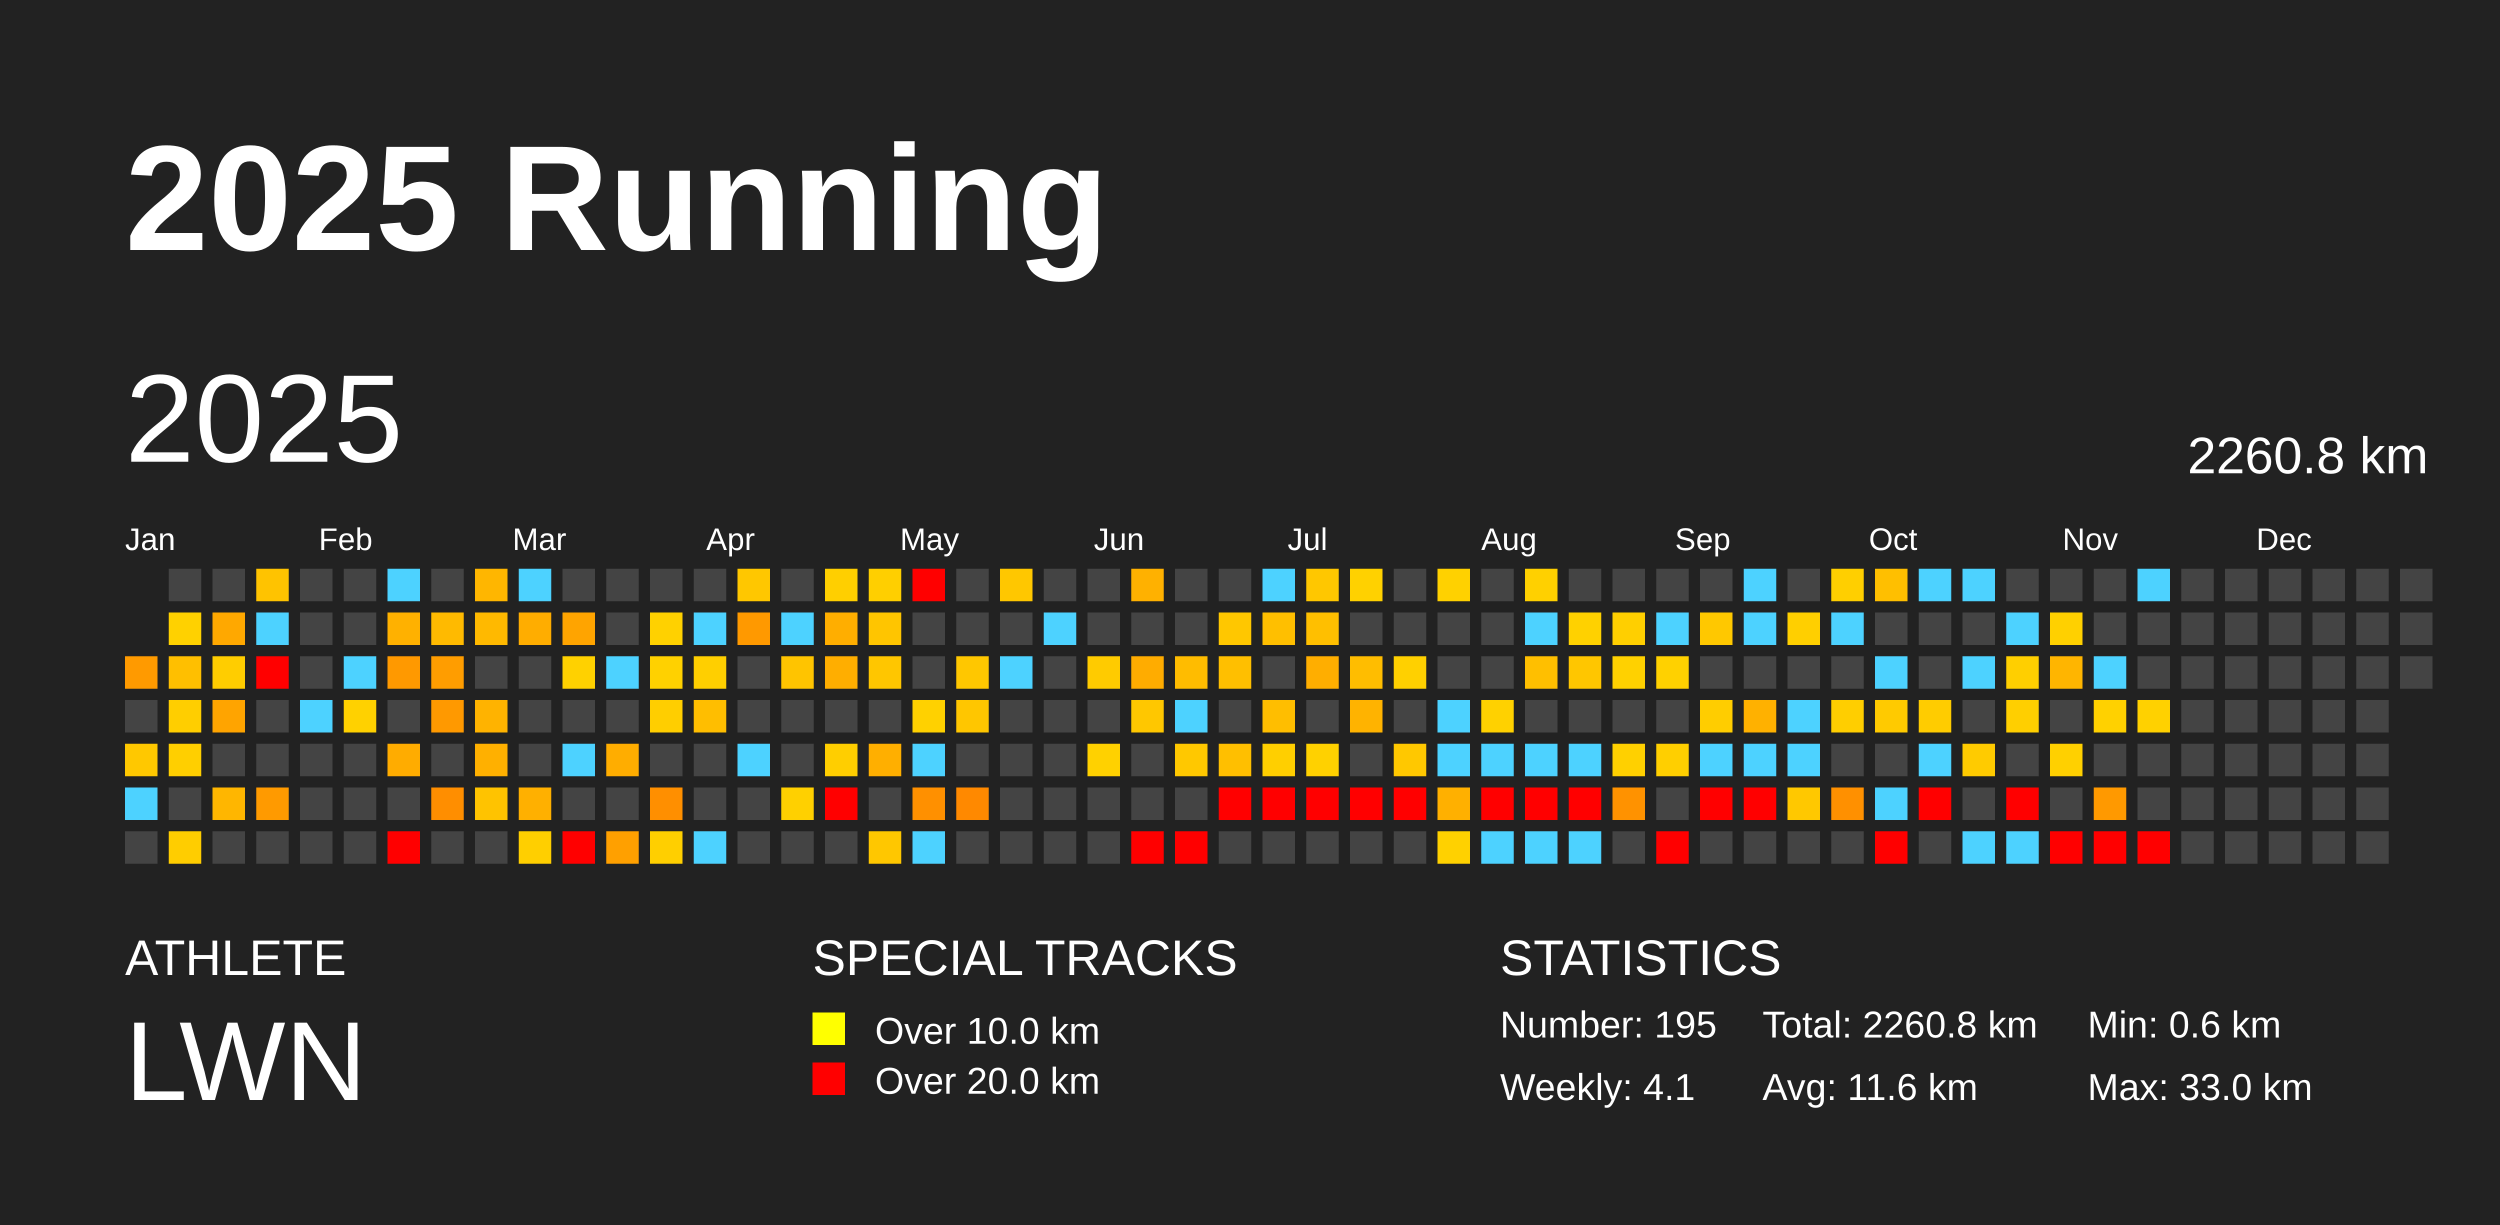
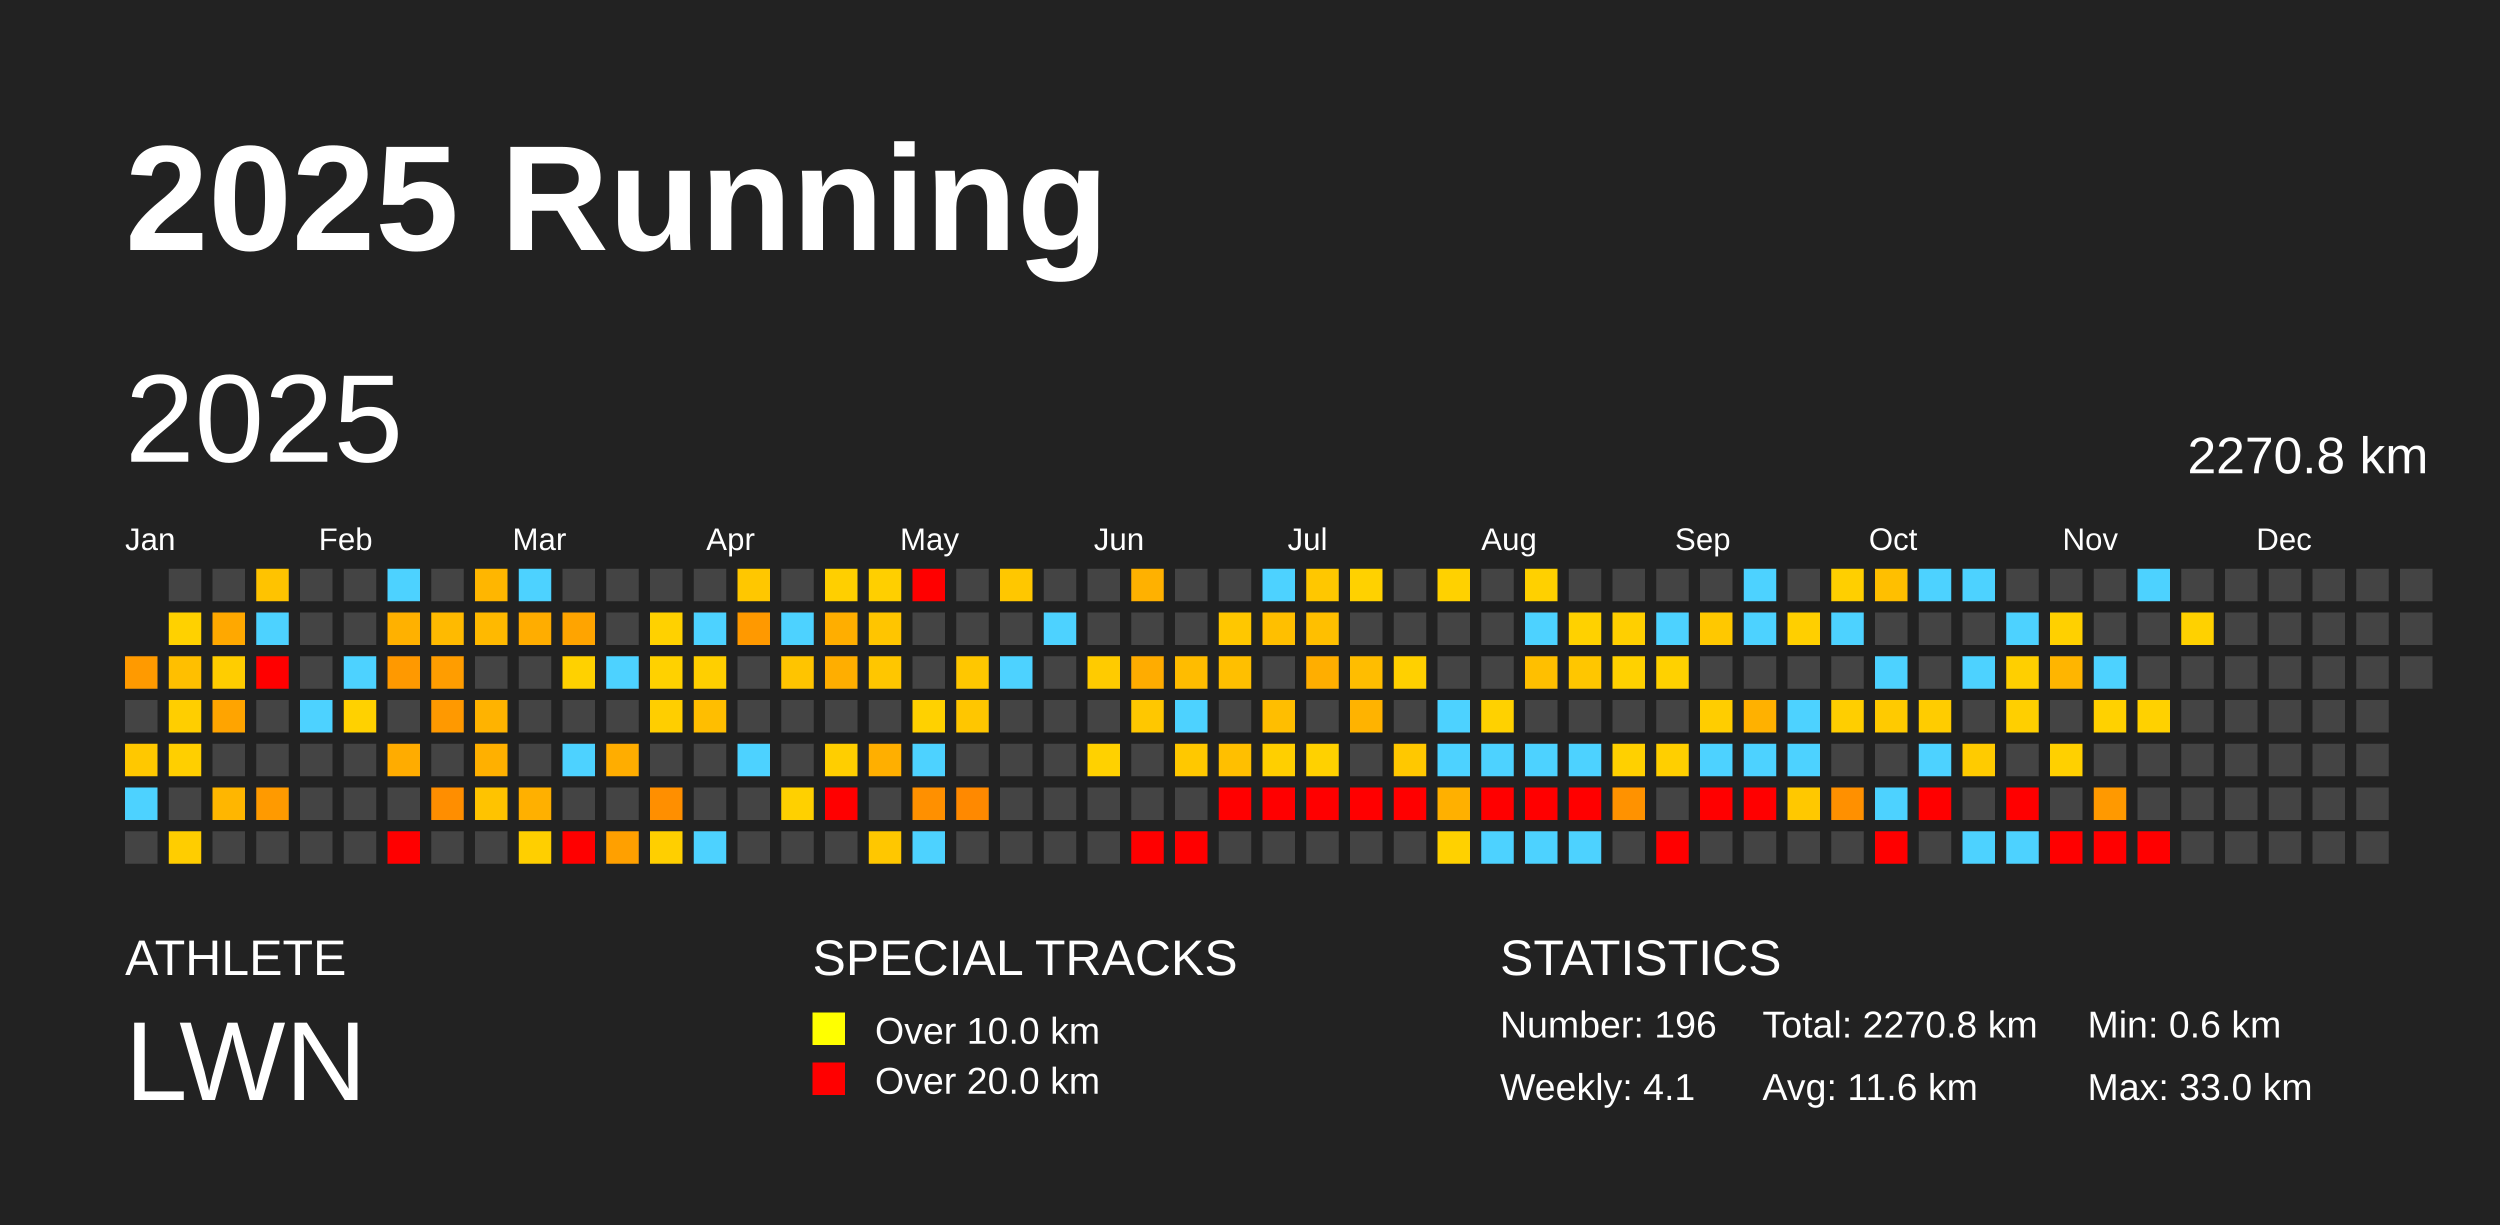
<svg xmlns="http://www.w3.org/2000/svg" baseProfile="full" height="98mm" version="1.1" viewBox="0,0,200,98" width="200mm">
  <defs />
  <rect fill="#222222" height="98" width="200" x="0" y="0" />
  <text fill="#FFFFFF" style="font-size:12px; font-family:Arial; font-weight:bold;" x="10" y="20">2025 Running</text>
  <text fill="#FFFFFF" style="font-size:4px; font-family:Arial" x="10" y="78">ATHLETE</text>
  <text fill="#FFFFFF" style="font-size:9px; font-family:Arial" x="10" y="88">LWN</text>
  <text fill="#FFFFFF" style="font-size:4px; font-family:Arial" x="65" y="78">SPECIAL TRACKS</text>
  <rect fill="yellow" height="2.6" width="2.6" x="65" y="81" />
  <text fill="#FFFFFF" style="font-size:3px; font-family:Arial" x="70" y="83.5">Over 10.0 km</text>
  <rect fill="red" height="2.6" width="2.6" x="65" y="85" />
  <text fill="#FFFFFF" style="font-size:3px; font-family:Arial" x="70" y="87.5">Over 20.0 km</text>
  <text fill="#FFFFFF" style="font-size:4px; font-family:Arial" x="120" y="78">STATISTICS</text>
-   <text fill="#FFFFFF" style="font-size:3px; font-family:Arial" x="120" y="83">Number: 195</text>
+   <text fill="#FFFFFF" style="font-size:3px; font-family:Arial" x="120" y="83">Number: 196</text>
  <text fill="#FFFFFF" style="font-size:3px; font-family:Arial" x="120" y="88">Weekly: 4.1</text>
-   <text fill="#FFFFFF" style="font-size:3px; font-family:Arial" x="141" y="83">Total: 2260.8 km</text>
+   <text fill="#FFFFFF" style="font-size:3px; font-family:Arial" x="141" y="83">Total: 2270.8 km</text>
  <text fill="#FFFFFF" style="font-size:3px; font-family:Arial" x="141" y="88">Avg: 11.6 km</text>
  <text fill="#FFFFFF" style="font-size:3px; font-family:Arial" x="167" y="83">Min: 0.6 km</text>
  <text fill="#FFFFFF" style="font-size:3px; font-family:Arial" x="167" y="88">Max: 33.0 km</text>
  <text dominant-baseline="hanging" fill="#FFFFFF" style="font-size:10.0px; font-family:Arial;" x="10" y="30">2025</text>
-   <text dominant-baseline="hanging" fill="#FFFFFF" style="font-size:4.125px; font-family:Arial;" x="175" y="35">2260.8 km</text>
+   <text dominant-baseline="hanging" fill="#FFFFFF" style="font-size:4.125px; font-family:Arial;" x="175" y="35">2270.8 km</text>
  <text fill="#FFFFFF" style="font-size:2.5px; font-family:Arial" x="10.0" y="44">Jan</text>
  <text fill="#FFFFFF" style="font-size:2.5px; font-family:Arial" x="25.5" y="44">Feb</text>
  <text fill="#FFFFFF" style="font-size:2.5px; font-family:Arial" x="41.0" y="44">Mar</text>
  <text fill="#FFFFFF" style="font-size:2.5px; font-family:Arial" x="56.5" y="44">Apr</text>
  <text fill="#FFFFFF" style="font-size:2.5px; font-family:Arial" x="72.0" y="44">May</text>
  <text fill="#FFFFFF" style="font-size:2.5px; font-family:Arial" x="87.5" y="44">Jun</text>
  <text fill="#FFFFFF" style="font-size:2.5px; font-family:Arial" x="103.0" y="44">Jul</text>
  <text fill="#FFFFFF" style="font-size:2.5px; font-family:Arial" x="118.5" y="44">Aug</text>
  <text fill="#FFFFFF" style="font-size:2.5px; font-family:Arial" x="134.0" y="44">Sep</text>
  <text fill="#FFFFFF" style="font-size:2.5px; font-family:Arial" x="149.5" y="44">Oct</text>
  <text fill="#FFFFFF" style="font-size:2.5px; font-family:Arial" x="165.0" y="44">Nov</text>
  <text fill="#FFFFFF" style="font-size:2.5px; font-family:Arial" x="180.5" y="44">Dec</text>
  <rect fill="#ff9a00" height="2.6" width="2.6" x="10.0" y="52.5" />
  <rect fill="#444444" height="2.6" width="2.6" x="10.0" y="56.0" />
  <rect fill="#ffc800" height="2.6" width="2.6" x="10.0" y="59.5" />
  <rect fill="#4dd2ff" height="2.6" width="2.6" x="10.0" y="63.0" />
  <rect fill="#444444" height="2.6" width="2.6" x="10.0" y="66.5" />
  <rect fill="#444444" height="2.6" width="2.6" x="13.5" y="45.5" />
  <rect fill="#ffd100" height="2.6" width="2.6" x="13.5" y="49.0" />
  <rect fill="#ffbf00" height="2.6" width="2.6" x="13.5" y="52.5" />
  <rect fill="#ffce00" height="2.6" width="2.6" x="13.5" y="56.0" />
  <rect fill="#ffcf00" height="2.6" width="2.6" x="13.5" y="59.5" />
  <rect fill="#444444" height="2.6" width="2.6" x="13.5" y="63.0" />
  <rect fill="#ffcd00" height="2.6" width="2.6" x="13.5" y="66.5" />
  <rect fill="#444444" height="2.6" width="2.6" x="17.0" y="45.5" />
  <rect fill="#ffa800" height="2.6" width="2.6" x="17.0" y="49.0" />
  <rect fill="#ffcd00" height="2.6" width="2.6" x="17.0" y="52.5" />
  <rect fill="#ffa400" height="2.6" width="2.6" x="17.0" y="56.0" />
  <rect fill="#444444" height="2.6" width="2.6" x="17.0" y="59.5" />
  <rect fill="#ffb600" height="2.6" width="2.6" x="17.0" y="63.0" />
  <rect fill="#444444" height="2.6" width="2.6" x="17.0" y="66.5" />
  <rect fill="#ffc300" height="2.6" width="2.6" x="20.5" y="45.5" />
  <rect fill="#4dd2ff" height="2.6" width="2.6" x="20.5" y="49.0" />
  <rect fill="red" height="2.6" width="2.6" x="20.5" y="52.5" />
  <rect fill="#444444" height="2.6" width="2.6" x="20.5" y="56.0" />
  <rect fill="#444444" height="2.6" width="2.6" x="20.5" y="59.5" />
  <rect fill="#ff9a00" height="2.6" width="2.6" x="20.5" y="63.0" />
  <rect fill="#444444" height="2.6" width="2.6" x="20.5" y="66.5" />
  <rect fill="#444444" height="2.6" width="2.6" x="24.0" y="45.5" />
  <rect fill="#444444" height="2.6" width="2.6" x="24.0" y="49.0" />
  <rect fill="#444444" height="2.6" width="2.6" x="24.0" y="52.5" />
  <rect fill="#4dd2ff" height="2.6" width="2.6" x="24.0" y="56.0" />
  <rect fill="#444444" height="2.6" width="2.6" x="24.0" y="59.5" />
  <rect fill="#444444" height="2.6" width="2.6" x="24.0" y="63.0" />
  <rect fill="#444444" height="2.6" width="2.6" x="24.0" y="66.5" />
  <rect fill="#444444" height="2.6" width="2.6" x="27.5" y="45.5" />
  <rect fill="#444444" height="2.6" width="2.6" x="27.5" y="49.0" />
  <rect fill="#4dd2ff" height="2.6" width="2.6" x="27.5" y="52.5" />
  <rect fill="#ffd100" height="2.6" width="2.6" x="27.5" y="56.0" />
  <rect fill="#444444" height="2.6" width="2.6" x="27.5" y="59.5" />
  <rect fill="#444444" height="2.6" width="2.6" x="27.5" y="63.0" />
  <rect fill="#444444" height="2.6" width="2.6" x="27.5" y="66.5" />
  <rect fill="#4dd2ff" height="2.6" width="2.6" x="31.0" y="45.5" />
  <rect fill="#ffb100" height="2.6" width="2.6" x="31.0" y="49.0" />
  <rect fill="#ff9900" height="2.6" width="2.6" x="31.0" y="52.5" />
  <rect fill="#444444" height="2.6" width="2.6" x="31.0" y="56.0" />
  <rect fill="#ffac00" height="2.6" width="2.6" x="31.0" y="59.5" />
  <rect fill="#444444" height="2.6" width="2.6" x="31.0" y="63.0" />
  <rect fill="red" height="2.6" width="2.6" x="31.0" y="66.5" />
  <rect fill="#444444" height="2.6" width="2.6" x="34.5" y="45.5" />
  <rect fill="#ffba00" height="2.6" width="2.6" x="34.5" y="49.0" />
  <rect fill="#ff9d00" height="2.6" width="2.6" x="34.5" y="52.5" />
  <rect fill="#ff9900" height="2.6" width="2.6" x="34.5" y="56.0" />
  <rect fill="#444444" height="2.6" width="2.6" x="34.5" y="59.5" />
  <rect fill="#ff8e00" height="2.6" width="2.6" x="34.5" y="63.0" />
  <rect fill="#444444" height="2.6" width="2.6" x="34.5" y="66.5" />
  <rect fill="#ffb600" height="2.6" width="2.6" x="38.0" y="45.5" />
  <rect fill="#ffb900" height="2.6" width="2.6" x="38.0" y="49.0" />
  <rect fill="#444444" height="2.6" width="2.6" x="38.0" y="52.5" />
  <rect fill="#ffb300" height="2.6" width="2.6" x="38.0" y="56.0" />
  <rect fill="#ffb000" height="2.6" width="2.6" x="38.0" y="59.5" />
  <rect fill="#ffc300" height="2.6" width="2.6" x="38.0" y="63.0" />
  <rect fill="#444444" height="2.6" width="2.6" x="38.0" y="66.5" />
  <rect fill="#4dd2ff" height="2.6" width="2.6" x="41.5" y="45.5" />
  <rect fill="#ffad00" height="2.6" width="2.6" x="41.5" y="49.0" />
  <rect fill="#444444" height="2.6" width="2.6" x="41.5" y="52.5" />
  <rect fill="#444444" height="2.6" width="2.6" x="41.5" y="56.0" />
  <rect fill="#444444" height="2.6" width="2.6" x="41.5" y="59.5" />
  <rect fill="#ffb000" height="2.6" width="2.6" x="41.5" y="63.0" />
  <rect fill="#ffcf00" height="2.6" width="2.6" x="41.5" y="66.5" />
  <rect fill="#444444" height="2.6" width="2.6" x="45.0" y="45.5" />
  <rect fill="#ffa400" height="2.6" width="2.6" x="45.0" y="49.0" />
  <rect fill="#ffd100" height="2.6" width="2.6" x="45.0" y="52.5" />
  <rect fill="#444444" height="2.6" width="2.6" x="45.0" y="56.0" />
  <rect fill="#4dd2ff" height="2.6" width="2.6" x="45.0" y="59.5" />
  <rect fill="#444444" height="2.6" width="2.6" x="45.0" y="63.0" />
  <rect fill="red" height="2.6" width="2.6" x="45.0" y="66.5" />
  <rect fill="#444444" height="2.6" width="2.6" x="48.5" y="45.5" />
  <rect fill="#444444" height="2.6" width="2.6" x="48.5" y="49.0" />
  <rect fill="#4dd2ff" height="2.6" width="2.6" x="48.5" y="52.5" />
  <rect fill="#444444" height="2.6" width="2.6" x="48.5" y="56.0" />
  <rect fill="#ffad00" height="2.6" width="2.6" x="48.5" y="59.5" />
  <rect fill="#444444" height="2.6" width="2.6" x="48.5" y="63.0" />
  <rect fill="#ffa000" height="2.6" width="2.6" x="48.5" y="66.5" />
  <rect fill="#444444" height="2.6" width="2.6" x="52.0" y="45.5" />
  <rect fill="#ffd100" height="2.6" width="2.6" x="52.0" y="49.0" />
  <rect fill="#ffd100" height="2.6" width="2.6" x="52.0" y="52.5" />
  <rect fill="#ffce00" height="2.6" width="2.6" x="52.0" y="56.0" />
  <rect fill="#444444" height="2.6" width="2.6" x="52.0" y="59.5" />
  <rect fill="#ff8f00" height="2.6" width="2.6" x="52.0" y="63.0" />
  <rect fill="#ffcf00" height="2.6" width="2.6" x="52.0" y="66.5" />
  <rect fill="#444444" height="2.6" width="2.6" x="55.5" y="45.5" />
  <rect fill="#4dd2ff" height="2.6" width="2.6" x="55.5" y="49.0" />
  <rect fill="#ffcf00" height="2.6" width="2.6" x="55.5" y="52.5" />
  <rect fill="#ffbe00" height="2.6" width="2.6" x="55.5" y="56.0" />
  <rect fill="#444444" height="2.6" width="2.6" x="55.5" y="59.5" />
  <rect fill="#444444" height="2.6" width="2.6" x="55.5" y="63.0" />
  <rect fill="#4dd2ff" height="2.6" width="2.6" x="55.5" y="66.5" />
  <rect fill="#ffc700" height="2.6" width="2.6" x="59.0" y="45.5" />
  <rect fill="#ff9900" height="2.6" width="2.6" x="59.0" y="49.0" />
  <rect fill="#444444" height="2.6" width="2.6" x="59.0" y="52.5" />
  <rect fill="#444444" height="2.6" width="2.6" x="59.0" y="56.0" />
  <rect fill="#4dd2ff" height="2.6" width="2.6" x="59.0" y="59.5" />
  <rect fill="#444444" height="2.6" width="2.6" x="59.0" y="63.0" />
  <rect fill="#444444" height="2.6" width="2.6" x="59.0" y="66.5" />
  <rect fill="#444444" height="2.6" width="2.6" x="62.5" y="45.5" />
  <rect fill="#4dd2ff" height="2.6" width="2.6" x="62.5" y="49.0" />
  <rect fill="#ffc400" height="2.6" width="2.6" x="62.5" y="52.5" />
  <rect fill="#444444" height="2.6" width="2.6" x="62.5" y="56.0" />
  <rect fill="#444444" height="2.6" width="2.6" x="62.5" y="59.5" />
  <rect fill="#ffd000" height="2.6" width="2.6" x="62.5" y="63.0" />
  <rect fill="#444444" height="2.6" width="2.6" x="62.5" y="66.5" />
  <rect fill="#ffcf00" height="2.6" width="2.6" x="66.0" y="45.5" />
  <rect fill="#ffae00" height="2.6" width="2.6" x="66.0" y="49.0" />
  <rect fill="#ffae00" height="2.6" width="2.6" x="66.0" y="52.5" />
  <rect fill="#444444" height="2.6" width="2.6" x="66.0" y="56.0" />
  <rect fill="#ffce00" height="2.6" width="2.6" x="66.0" y="59.5" />
  <rect fill="red" height="2.6" width="2.6" x="66.0" y="63.0" />
  <rect fill="#444444" height="2.6" width="2.6" x="66.0" y="66.5" />
  <rect fill="#ffcf00" height="2.6" width="2.6" x="69.5" y="45.5" />
  <rect fill="#ffc500" height="2.6" width="2.6" x="69.5" y="49.0" />
  <rect fill="#ffc600" height="2.6" width="2.6" x="69.5" y="52.5" />
  <rect fill="#444444" height="2.6" width="2.6" x="69.5" y="56.0" />
  <rect fill="#ffaf00" height="2.6" width="2.6" x="69.5" y="59.5" />
  <rect fill="#444444" height="2.6" width="2.6" x="69.5" y="63.0" />
  <rect fill="#ffc700" height="2.6" width="2.6" x="69.5" y="66.5" />
  <rect fill="red" height="2.6" width="2.6" x="73.0" y="45.5" />
  <rect fill="#444444" height="2.6" width="2.6" x="73.0" y="49.0" />
  <rect fill="#444444" height="2.6" width="2.6" x="73.0" y="52.5" />
  <rect fill="#ffd100" height="2.6" width="2.6" x="73.0" y="56.0" />
  <rect fill="#4dd2ff" height="2.6" width="2.6" x="73.0" y="59.5" />
  <rect fill="#ff9000" height="2.6" width="2.6" x="73.0" y="63.0" />
  <rect fill="#4dd2ff" height="2.6" width="2.6" x="73.0" y="66.5" />
  <rect fill="#444444" height="2.6" width="2.6" x="76.5" y="45.5" />
  <rect fill="#444444" height="2.6" width="2.6" x="76.5" y="49.0" />
  <rect fill="#ffc700" height="2.6" width="2.6" x="76.5" y="52.5" />
  <rect fill="#ffc600" height="2.6" width="2.6" x="76.5" y="56.0" />
  <rect fill="#444444" height="2.6" width="2.6" x="76.5" y="59.5" />
  <rect fill="#ff8900" height="2.6" width="2.6" x="76.5" y="63.0" />
  <rect fill="#444444" height="2.6" width="2.6" x="76.5" y="66.5" />
  <rect fill="#ffc700" height="2.6" width="2.6" x="80.0" y="45.5" />
  <rect fill="#444444" height="2.6" width="2.6" x="80.0" y="49.0" />
  <rect fill="#4dd2ff" height="2.6" width="2.6" x="80.0" y="52.5" />
  <rect fill="#444444" height="2.6" width="2.6" x="80.0" y="56.0" />
  <rect fill="#444444" height="2.6" width="2.6" x="80.0" y="59.5" />
  <rect fill="#444444" height="2.6" width="2.6" x="80.0" y="63.0" />
  <rect fill="#444444" height="2.6" width="2.6" x="80.0" y="66.5" />
  <rect fill="#444444" height="2.6" width="2.6" x="83.5" y="45.5" />
  <rect fill="#4dd2ff" height="2.6" width="2.6" x="83.5" y="49.0" />
  <rect fill="#444444" height="2.6" width="2.6" x="83.5" y="52.5" />
  <rect fill="#444444" height="2.6" width="2.6" x="83.5" y="56.0" />
  <rect fill="#444444" height="2.6" width="2.6" x="83.5" y="59.5" />
  <rect fill="#444444" height="2.6" width="2.6" x="83.5" y="63.0" />
  <rect fill="#444444" height="2.6" width="2.6" x="83.5" y="66.5" />
  <rect fill="#444444" height="2.6" width="2.6" x="87.0" y="45.5" />
  <rect fill="#444444" height="2.6" width="2.6" x="87.0" y="49.0" />
  <rect fill="#ffcb00" height="2.6" width="2.6" x="87.0" y="52.5" />
  <rect fill="#444444" height="2.6" width="2.6" x="87.0" y="56.0" />
  <rect fill="#ffd100" height="2.6" width="2.6" x="87.0" y="59.5" />
  <rect fill="#444444" height="2.6" width="2.6" x="87.0" y="63.0" />
  <rect fill="#444444" height="2.6" width="2.6" x="87.0" y="66.5" />
  <rect fill="#ffb100" height="2.6" width="2.6" x="90.5" y="45.5" />
  <rect fill="#444444" height="2.6" width="2.6" x="90.5" y="49.0" />
  <rect fill="#ffac00" height="2.6" width="2.6" x="90.5" y="52.5" />
  <rect fill="#ffc700" height="2.6" width="2.6" x="90.5" y="56.0" />
  <rect fill="#444444" height="2.6" width="2.6" x="90.5" y="59.5" />
  <rect fill="#444444" height="2.6" width="2.6" x="90.5" y="63.0" />
  <rect fill="red" height="2.6" width="2.6" x="90.5" y="66.5" />
  <rect fill="#444444" height="2.6" width="2.6" x="94.0" y="45.5" />
  <rect fill="#444444" height="2.6" width="2.6" x="94.0" y="49.0" />
  <rect fill="#ffbc00" height="2.6" width="2.6" x="94.0" y="52.5" />
  <rect fill="#4dd2ff" height="2.6" width="2.6" x="94.0" y="56.0" />
  <rect fill="#ffc800" height="2.6" width="2.6" x="94.0" y="59.5" />
  <rect fill="#444444" height="2.6" width="2.6" x="94.0" y="63.0" />
  <rect fill="red" height="2.6" width="2.6" x="94.0" y="66.5" />
  <rect fill="#444444" height="2.6" width="2.6" x="97.5" y="45.5" />
  <rect fill="#ffc700" height="2.6" width="2.6" x="97.5" y="49.0" />
  <rect fill="#ffbf00" height="2.6" width="2.6" x="97.5" y="52.5" />
  <rect fill="#444444" height="2.6" width="2.6" x="97.5" y="56.0" />
  <rect fill="#ffbf00" height="2.6" width="2.6" x="97.5" y="59.5" />
  <rect fill="red" height="2.6" width="2.6" x="97.5" y="63.0" />
  <rect fill="#444444" height="2.6" width="2.6" x="97.5" y="66.5" />
  <rect fill="#4dd2ff" height="2.6" width="2.6" x="101.0" y="45.5" />
  <rect fill="#ffbf00" height="2.6" width="2.6" x="101.0" y="49.0" />
  <rect fill="#444444" height="2.6" width="2.6" x="101.0" y="52.5" />
  <rect fill="#ffbe00" height="2.6" width="2.6" x="101.0" y="56.0" />
  <rect fill="#ffcf00" height="2.6" width="2.6" x="101.0" y="59.5" />
  <rect fill="red" height="2.6" width="2.6" x="101.0" y="63.0" />
  <rect fill="#444444" height="2.6" width="2.6" x="101.0" y="66.5" />
  <rect fill="#ffc700" height="2.6" width="2.6" x="104.5" y="45.5" />
  <rect fill="#ffbf00" height="2.6" width="2.6" x="104.5" y="49.0" />
  <rect fill="#ffae00" height="2.6" width="2.6" x="104.5" y="52.5" />
  <rect fill="#444444" height="2.6" width="2.6" x="104.5" y="56.0" />
  <rect fill="#ffd100" height="2.6" width="2.6" x="104.5" y="59.5" />
  <rect fill="red" height="2.6" width="2.6" x="104.5" y="63.0" />
  <rect fill="#444444" height="2.6" width="2.6" x="104.5" y="66.5" />
  <rect fill="#ffd100" height="2.6" width="2.6" x="108.0" y="45.5" />
  <rect fill="#444444" height="2.6" width="2.6" x="108.0" y="49.0" />
  <rect fill="#ffbd00" height="2.6" width="2.6" x="108.0" y="52.5" />
  <rect fill="#ffb300" height="2.6" width="2.6" x="108.0" y="56.0" />
  <rect fill="#444444" height="2.6" width="2.6" x="108.0" y="59.5" />
  <rect fill="red" height="2.6" width="2.6" x="108.0" y="63.0" />
  <rect fill="#444444" height="2.6" width="2.6" x="108.0" y="66.5" />
  <rect fill="#444444" height="2.6" width="2.6" x="111.5" y="45.5" />
  <rect fill="#444444" height="2.6" width="2.6" x="111.5" y="49.0" />
  <rect fill="#ffd000" height="2.6" width="2.6" x="111.5" y="52.5" />
  <rect fill="#444444" height="2.6" width="2.6" x="111.5" y="56.0" />
  <rect fill="#ffc800" height="2.6" width="2.6" x="111.5" y="59.5" />
  <rect fill="red" height="2.6" width="2.6" x="111.5" y="63.0" />
  <rect fill="#444444" height="2.6" width="2.6" x="111.5" y="66.5" />
  <rect fill="#ffd100" height="2.6" width="2.6" x="115.0" y="45.5" />
  <rect fill="#444444" height="2.6" width="2.6" x="115.0" y="49.0" />
  <rect fill="#444444" height="2.6" width="2.6" x="115.0" y="52.5" />
  <rect fill="#4dd2ff" height="2.6" width="2.6" x="115.0" y="56.0" />
  <rect fill="#4dd2ff" height="2.6" width="2.6" x="115.0" y="59.5" />
  <rect fill="#ffb000" height="2.6" width="2.6" x="115.0" y="63.0" />
  <rect fill="#ffd100" height="2.6" width="2.6" x="115.0" y="66.5" />
  <rect fill="#444444" height="2.6" width="2.6" x="118.5" y="45.5" />
  <rect fill="#444444" height="2.6" width="2.6" x="118.5" y="49.0" />
  <rect fill="#444444" height="2.6" width="2.6" x="118.5" y="52.5" />
  <rect fill="#ffd100" height="2.6" width="2.6" x="118.5" y="56.0" />
  <rect fill="#4dd2ff" height="2.6" width="2.6" x="118.5" y="59.5" />
  <rect fill="red" height="2.6" width="2.6" x="118.5" y="63.0" />
  <rect fill="#4dd2ff" height="2.6" width="2.6" x="118.5" y="66.5" />
  <rect fill="#ffd000" height="2.6" width="2.6" x="122.0" y="45.5" />
  <rect fill="#4dd2ff" height="2.6" width="2.6" x="122.0" y="49.0" />
  <rect fill="#ffbf00" height="2.6" width="2.6" x="122.0" y="52.5" />
  <rect fill="#444444" height="2.6" width="2.6" x="122.0" y="56.0" />
  <rect fill="#4dd2ff" height="2.6" width="2.6" x="122.0" y="59.5" />
  <rect fill="red" height="2.6" width="2.6" x="122.0" y="63.0" />
  <rect fill="#4dd2ff" height="2.6" width="2.6" x="122.0" y="66.5" />
  <rect fill="#444444" height="2.6" width="2.6" x="125.5" y="45.5" />
  <rect fill="#ffd100" height="2.6" width="2.6" x="125.5" y="49.0" />
  <rect fill="#ffc600" height="2.6" width="2.6" x="125.5" y="52.5" />
  <rect fill="#444444" height="2.6" width="2.6" x="125.5" y="56.0" />
  <rect fill="#4dd2ff" height="2.6" width="2.6" x="125.5" y="59.5" />
  <rect fill="red" height="2.6" width="2.6" x="125.5" y="63.0" />
  <rect fill="#4dd2ff" height="2.6" width="2.6" x="125.5" y="66.5" />
  <rect fill="#444444" height="2.6" width="2.6" x="129.0" y="45.5" />
  <rect fill="#ffcf00" height="2.6" width="2.6" x="129.0" y="49.0" />
  <rect fill="#ffd100" height="2.6" width="2.6" x="129.0" y="52.5" />
  <rect fill="#444444" height="2.6" width="2.6" x="129.0" y="56.0" />
  <rect fill="#ffd000" height="2.6" width="2.6" x="129.0" y="59.5" />
  <rect fill="#ff9200" height="2.6" width="2.6" x="129.0" y="63.0" />
  <rect fill="#444444" height="2.6" width="2.6" x="129.0" y="66.5" />
  <rect fill="#444444" height="2.6" width="2.6" x="132.5" y="45.5" />
  <rect fill="#4dd2ff" height="2.6" width="2.6" x="132.5" y="49.0" />
  <rect fill="#ffd100" height="2.6" width="2.6" x="132.5" y="52.5" />
  <rect fill="#444444" height="2.6" width="2.6" x="132.5" y="56.0" />
  <rect fill="#ffcf00" height="2.6" width="2.6" x="132.5" y="59.5" />
  <rect fill="#444444" height="2.6" width="2.6" x="132.5" y="63.0" />
  <rect fill="red" height="2.6" width="2.6" x="132.5" y="66.5" />
  <rect fill="#444444" height="2.6" width="2.6" x="136.0" y="45.5" />
  <rect fill="#ffc800" height="2.6" width="2.6" x="136.0" y="49.0" />
  <rect fill="#444444" height="2.6" width="2.6" x="136.0" y="52.5" />
  <rect fill="#ffcd00" height="2.6" width="2.6" x="136.0" y="56.0" />
  <rect fill="#4dd2ff" height="2.6" width="2.6" x="136.0" y="59.5" />
  <rect fill="red" height="2.6" width="2.6" x="136.0" y="63.0" />
  <rect fill="#444444" height="2.6" width="2.6" x="136.0" y="66.5" />
  <rect fill="#4dd2ff" height="2.6" width="2.6" x="139.5" y="45.5" />
  <rect fill="#4dd2ff" height="2.6" width="2.6" x="139.5" y="49.0" />
  <rect fill="#444444" height="2.6" width="2.6" x="139.5" y="52.5" />
  <rect fill="#ffb100" height="2.6" width="2.6" x="139.5" y="56.0" />
  <rect fill="#4dd2ff" height="2.6" width="2.6" x="139.5" y="59.5" />
  <rect fill="red" height="2.6" width="2.6" x="139.5" y="63.0" />
  <rect fill="#444444" height="2.6" width="2.6" x="139.5" y="66.5" />
  <rect fill="#444444" height="2.6" width="2.6" x="143.0" y="45.5" />
  <rect fill="#ffcf00" height="2.6" width="2.6" x="143.0" y="49.0" />
  <rect fill="#444444" height="2.6" width="2.6" x="143.0" y="52.5" />
  <rect fill="#4dd2ff" height="2.6" width="2.6" x="143.0" y="56.0" />
  <rect fill="#4dd2ff" height="2.6" width="2.6" x="143.0" y="59.5" />
  <rect fill="#ffc800" height="2.6" width="2.6" x="143.0" y="63.0" />
  <rect fill="#444444" height="2.6" width="2.6" x="143.0" y="66.5" />
  <rect fill="#ffcf00" height="2.6" width="2.6" x="146.5" y="45.5" />
  <rect fill="#4dd2ff" height="2.6" width="2.6" x="146.5" y="49.0" />
  <rect fill="#444444" height="2.6" width="2.6" x="146.5" y="52.5" />
  <rect fill="#ffce00" height="2.6" width="2.6" x="146.5" y="56.0" />
  <rect fill="#444444" height="2.6" width="2.6" x="146.5" y="59.5" />
  <rect fill="#ff9000" height="2.6" width="2.6" x="146.5" y="63.0" />
  <rect fill="#444444" height="2.6" width="2.6" x="146.5" y="66.5" />
  <rect fill="#ffbf00" height="2.6" width="2.6" x="150.0" y="45.5" />
  <rect fill="#444444" height="2.6" width="2.6" x="150.0" y="49.0" />
  <rect fill="#4dd2ff" height="2.6" width="2.6" x="150.0" y="52.5" />
  <rect fill="#ffca00" height="2.6" width="2.6" x="150.0" y="56.0" />
  <rect fill="#444444" height="2.6" width="2.6" x="150.0" y="59.5" />
  <rect fill="#4dd2ff" height="2.6" width="2.6" x="150.0" y="63.0" />
  <rect fill="red" height="2.6" width="2.6" x="150.0" y="66.5" />
  <rect fill="#4dd2ff" height="2.6" width="2.6" x="153.5" y="45.5" />
  <rect fill="#444444" height="2.6" width="2.6" x="153.5" y="49.0" />
  <rect fill="#444444" height="2.6" width="2.6" x="153.5" y="52.5" />
  <rect fill="#ffcc00" height="2.6" width="2.6" x="153.5" y="56.0" />
  <rect fill="#4dd2ff" height="2.6" width="2.6" x="153.5" y="59.5" />
  <rect fill="red" height="2.6" width="2.6" x="153.5" y="63.0" />
  <rect fill="#444444" height="2.6" width="2.6" x="153.5" y="66.5" />
  <rect fill="#4dd2ff" height="2.6" width="2.6" x="157.0" y="45.5" />
  <rect fill="#444444" height="2.6" width="2.6" x="157.0" y="49.0" />
  <rect fill="#4dd2ff" height="2.6" width="2.6" x="157.0" y="52.5" />
  <rect fill="#444444" height="2.6" width="2.6" x="157.0" y="56.0" />
  <rect fill="#ffcb00" height="2.6" width="2.6" x="157.0" y="59.5" />
  <rect fill="#444444" height="2.6" width="2.6" x="157.0" y="63.0" />
  <rect fill="#4dd2ff" height="2.6" width="2.6" x="157.0" y="66.5" />
  <rect fill="#444444" height="2.6" width="2.6" x="160.5" y="45.5" />
  <rect fill="#4dd2ff" height="2.6" width="2.6" x="160.5" y="49.0" />
  <rect fill="#ffcf00" height="2.6" width="2.6" x="160.5" y="52.5" />
  <rect fill="#ffcf00" height="2.6" width="2.6" x="160.5" y="56.0" />
  <rect fill="#444444" height="2.6" width="2.6" x="160.5" y="59.5" />
  <rect fill="red" height="2.6" width="2.6" x="160.5" y="63.0" />
  <rect fill="#4dd2ff" height="2.6" width="2.6" x="160.5" y="66.5" />
  <rect fill="#444444" height="2.6" width="2.6" x="164.0" y="45.5" />
  <rect fill="#ffd000" height="2.6" width="2.6" x="164.0" y="49.0" />
  <rect fill="#ffb500" height="2.6" width="2.6" x="164.0" y="52.5" />
  <rect fill="#444444" height="2.6" width="2.6" x="164.0" y="56.0" />
  <rect fill="#ffd000" height="2.6" width="2.6" x="164.0" y="59.5" />
  <rect fill="#444444" height="2.6" width="2.6" x="164.0" y="63.0" />
  <rect fill="red" height="2.6" width="2.6" x="164.0" y="66.5" />
  <rect fill="#444444" height="2.6" width="2.6" x="167.5" y="45.5" />
  <rect fill="#444444" height="2.6" width="2.6" x="167.5" y="49.0" />
  <rect fill="#4dd2ff" height="2.6" width="2.6" x="167.5" y="52.5" />
  <rect fill="#ffd100" height="2.6" width="2.6" x="167.5" y="56.0" />
  <rect fill="#444444" height="2.6" width="2.6" x="167.5" y="59.5" />
  <rect fill="#ff9900" height="2.6" width="2.6" x="167.5" y="63.0" />
  <rect fill="red" height="2.6" width="2.6" x="167.5" y="66.5" />
  <rect fill="#4dd2ff" height="2.6" width="2.6" x="171.0" y="45.5" />
  <rect fill="#444444" height="2.6" width="2.6" x="171.0" y="49.0" />
  <rect fill="#444444" height="2.6" width="2.6" x="171.0" y="52.5" />
  <rect fill="#ffd100" height="2.6" width="2.6" x="171.0" y="56.0" />
  <rect fill="#444444" height="2.6" width="2.6" x="171.0" y="59.5" />
  <rect fill="#444444" height="2.6" width="2.6" x="171.0" y="63.0" />
  <rect fill="red" height="2.6" width="2.6" x="171.0" y="66.5" />
  <rect fill="#444444" height="2.6" width="2.6" x="174.5" y="45.5" />
-   <rect fill="#444444" height="2.6" width="2.6" x="174.5" y="49.0" />
+   <rect fill="#ffd100" height="2.6" width="2.6" x="174.5" y="49.0" />
  <rect fill="#444444" height="2.6" width="2.6" x="174.5" y="52.5" />
  <rect fill="#444444" height="2.6" width="2.6" x="174.5" y="56.0" />
  <rect fill="#444444" height="2.6" width="2.6" x="174.5" y="59.5" />
  <rect fill="#444444" height="2.6" width="2.6" x="174.5" y="63.0" />
  <rect fill="#444444" height="2.6" width="2.6" x="174.5" y="66.5" />
  <rect fill="#444444" height="2.6" width="2.6" x="178.0" y="45.5" />
  <rect fill="#444444" height="2.6" width="2.6" x="178.0" y="49.0" />
  <rect fill="#444444" height="2.6" width="2.6" x="178.0" y="52.5" />
  <rect fill="#444444" height="2.6" width="2.6" x="178.0" y="56.0" />
  <rect fill="#444444" height="2.6" width="2.6" x="178.0" y="59.5" />
  <rect fill="#444444" height="2.6" width="2.6" x="178.0" y="63.0" />
  <rect fill="#444444" height="2.6" width="2.6" x="178.0" y="66.5" />
  <rect fill="#444444" height="2.6" width="2.6" x="181.5" y="45.5" />
  <rect fill="#444444" height="2.6" width="2.6" x="181.5" y="49.0" />
  <rect fill="#444444" height="2.6" width="2.6" x="181.5" y="52.5" />
  <rect fill="#444444" height="2.6" width="2.6" x="181.5" y="56.0" />
  <rect fill="#444444" height="2.6" width="2.6" x="181.5" y="59.5" />
  <rect fill="#444444" height="2.6" width="2.6" x="181.5" y="63.0" />
  <rect fill="#444444" height="2.6" width="2.6" x="181.5" y="66.5" />
  <rect fill="#444444" height="2.6" width="2.6" x="185.0" y="45.5" />
  <rect fill="#444444" height="2.6" width="2.6" x="185.0" y="49.0" />
  <rect fill="#444444" height="2.6" width="2.6" x="185.0" y="52.5" />
  <rect fill="#444444" height="2.6" width="2.6" x="185.0" y="56.0" />
  <rect fill="#444444" height="2.6" width="2.6" x="185.0" y="59.5" />
  <rect fill="#444444" height="2.6" width="2.6" x="185.0" y="63.0" />
  <rect fill="#444444" height="2.6" width="2.6" x="185.0" y="66.5" />
  <rect fill="#444444" height="2.6" width="2.6" x="188.5" y="45.5" />
  <rect fill="#444444" height="2.6" width="2.6" x="188.5" y="49.0" />
  <rect fill="#444444" height="2.6" width="2.6" x="188.5" y="52.5" />
  <rect fill="#444444" height="2.6" width="2.6" x="188.5" y="56.0" />
  <rect fill="#444444" height="2.6" width="2.6" x="188.5" y="59.5" />
  <rect fill="#444444" height="2.6" width="2.6" x="188.5" y="63.0" />
  <rect fill="#444444" height="2.6" width="2.6" x="188.5" y="66.5" />
  <rect fill="#444444" height="2.6" width="2.6" x="192.0" y="45.5" />
  <rect fill="#444444" height="2.6" width="2.6" x="192.0" y="49.0" />
  <rect fill="#444444" height="2.6" width="2.6" x="192.0" y="52.5" />
</svg>
